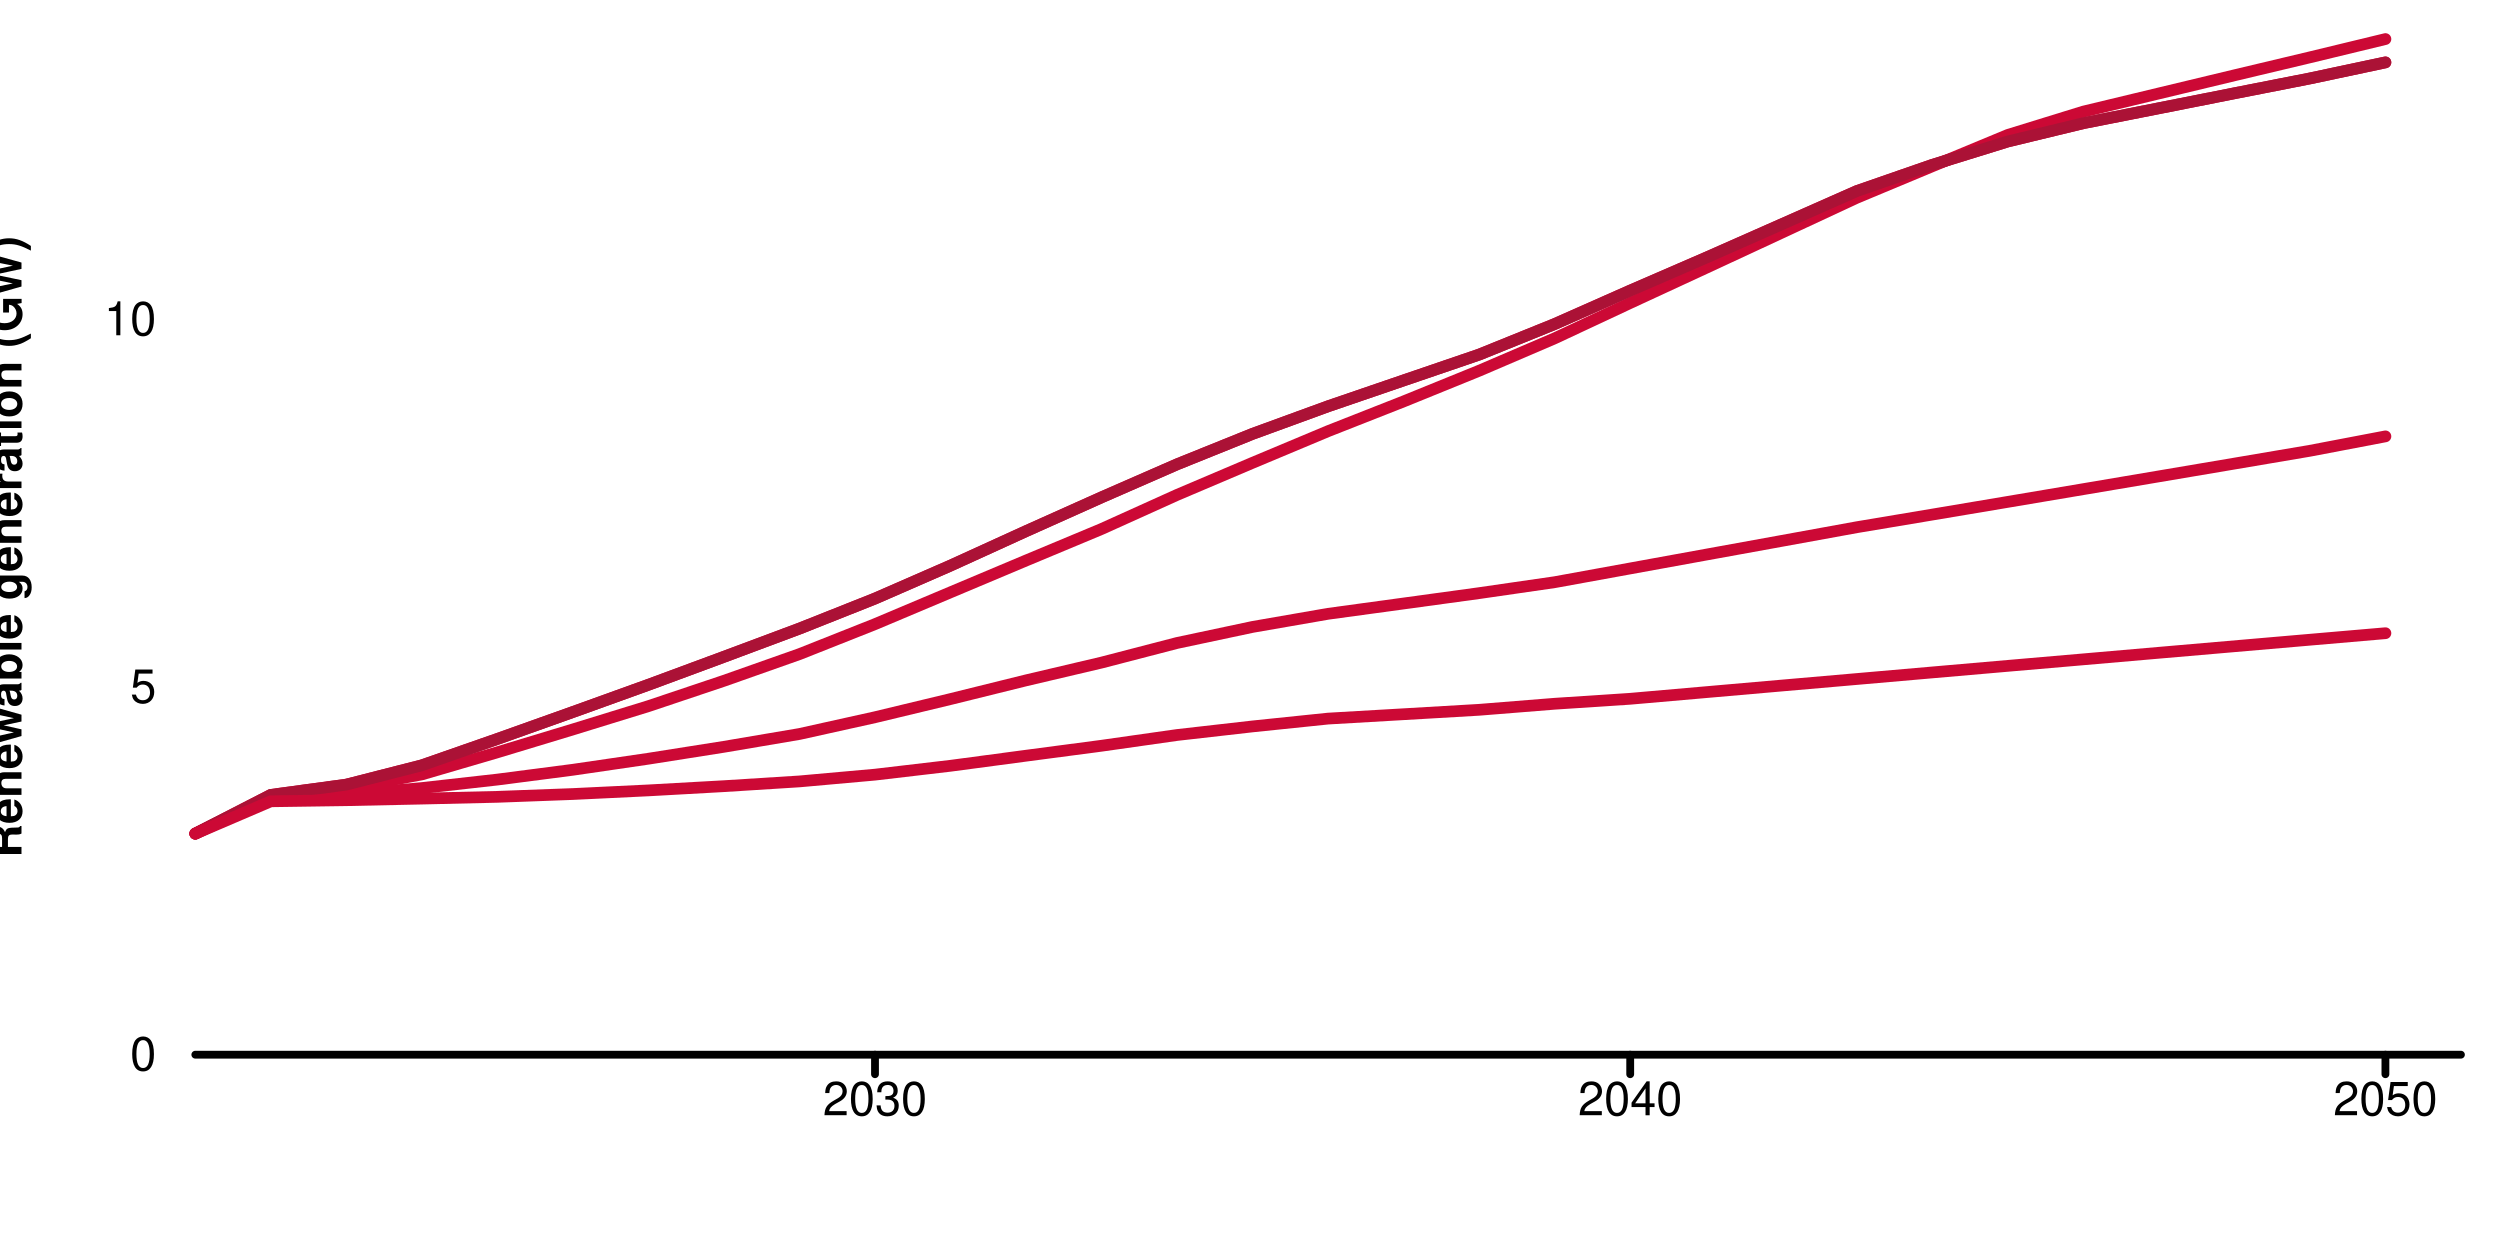
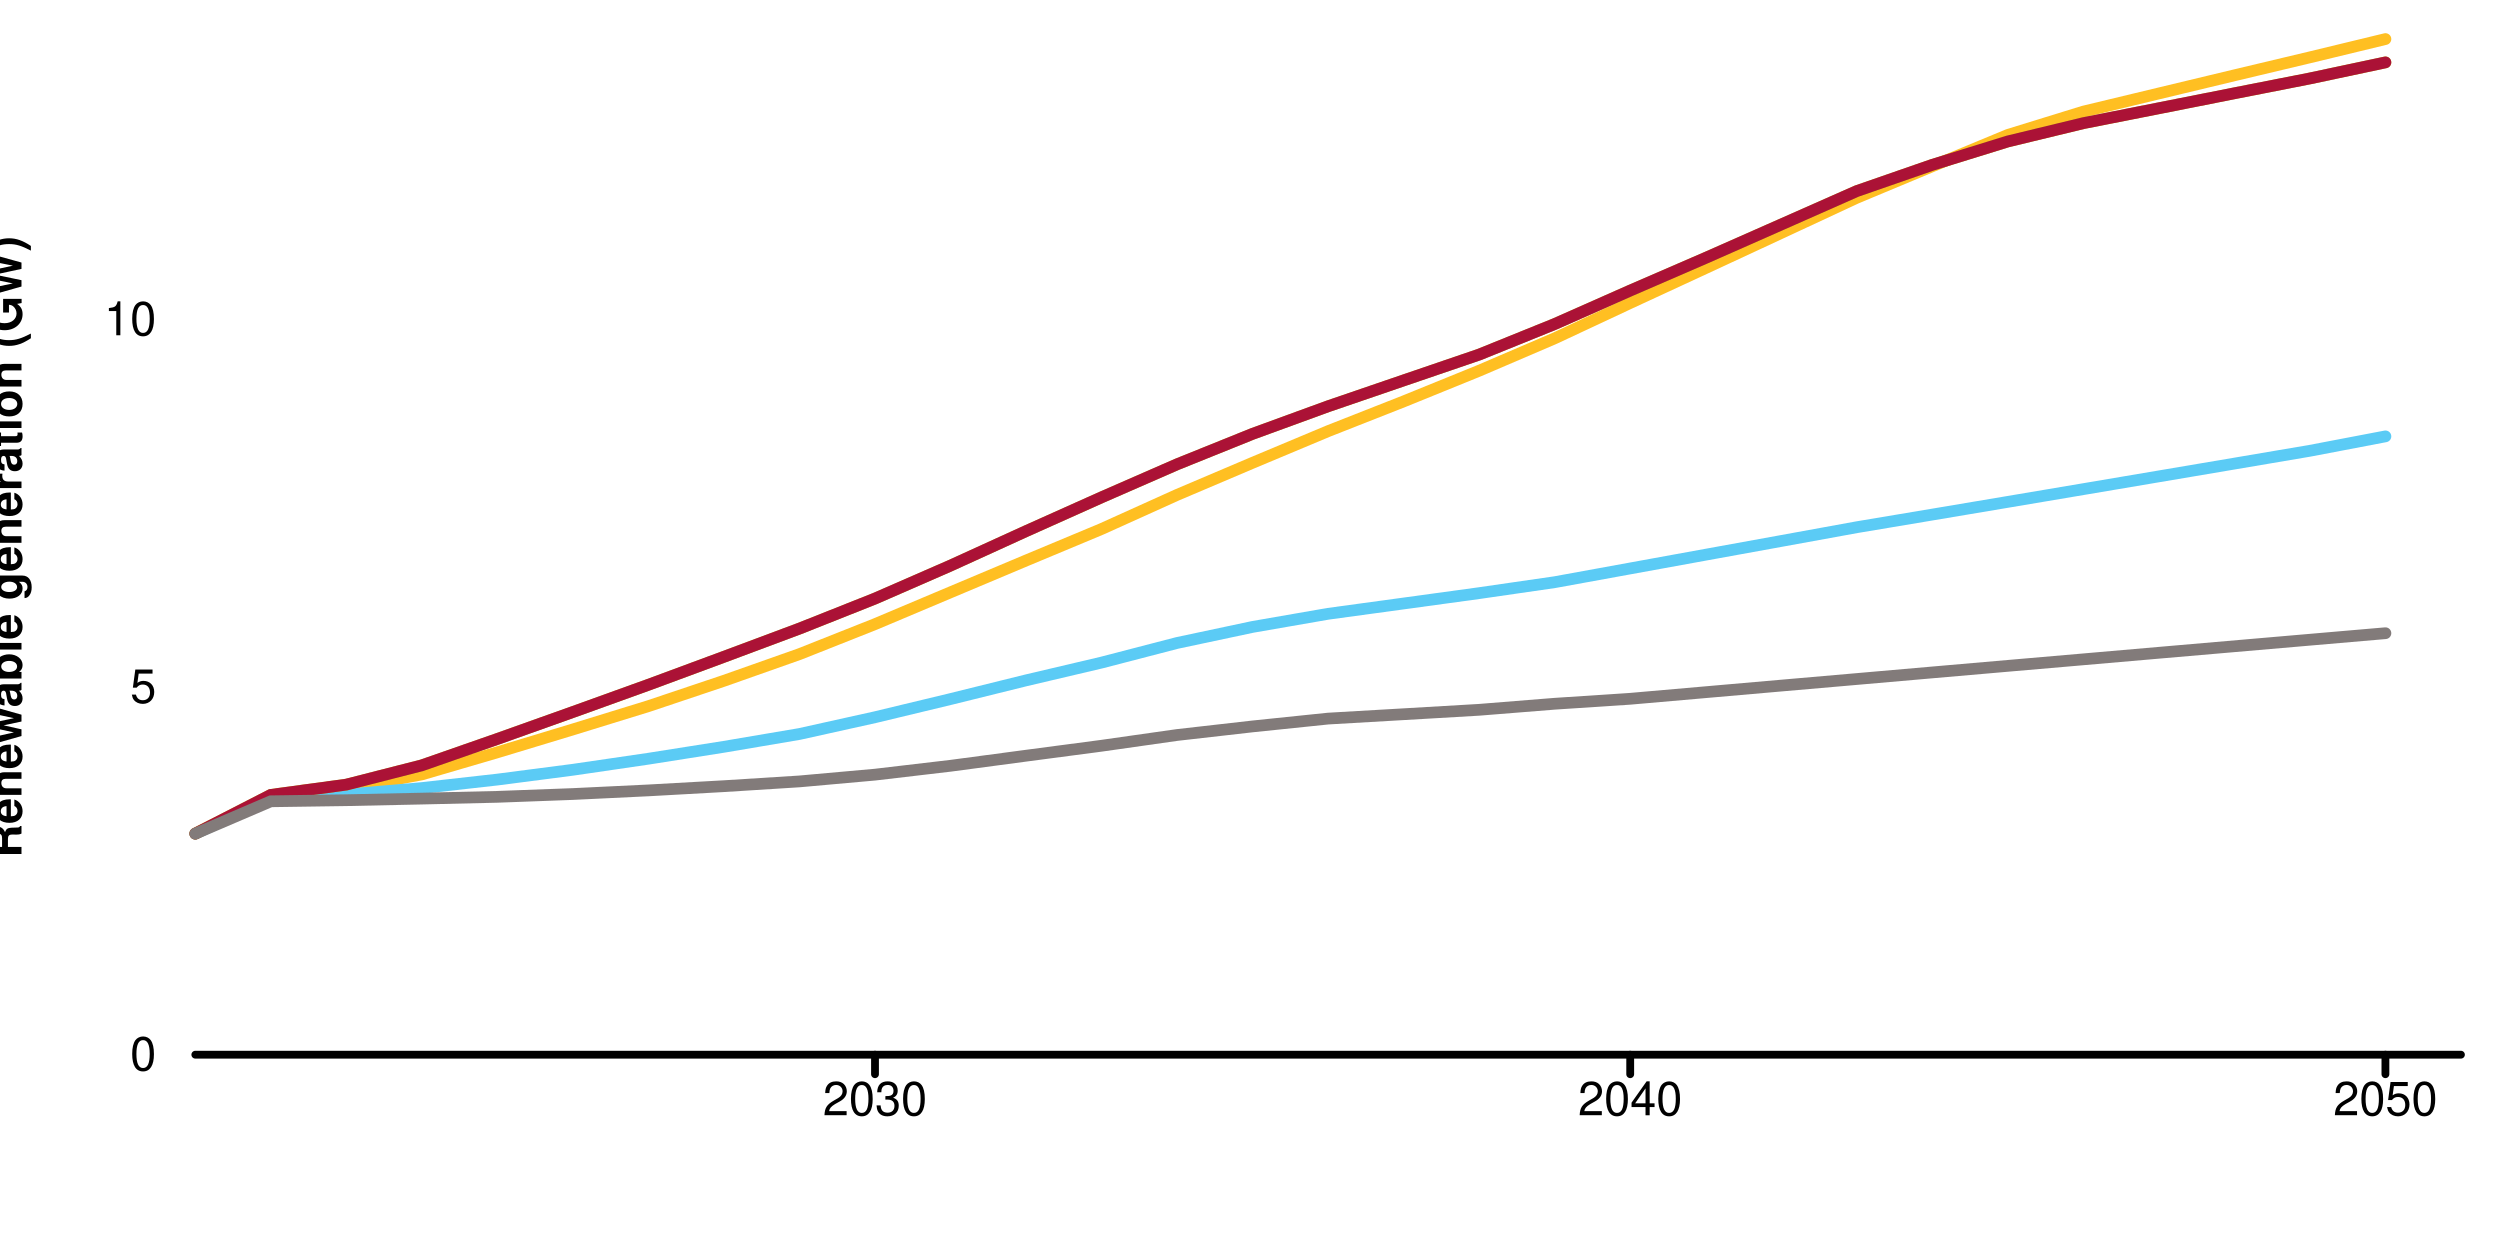
<svg xmlns="http://www.w3.org/2000/svg" width="640" height="320" viewBox="0 0 640 320" style="overflow:display" preserveAspectRatio="xMinYMin meet" overflow="visible">
  <defs>
    <style>
	.data-series path.line { fill-opacity: 0; }
	.data-series path.line.dotted { stroke-dasharray: 12 20 }
	.data-series circle { display: none; }
	.data-series:hover path.line, .data-series.on path.line { stroke-width: 5; }
	.data-series:hover circle, .data-series.on circle { display: inline; }
	.data-series circle:hover, .data-series circle.on { r: 6px!important; fill: black; }
	.grid { font-family: "Helvetica Neue",Helvetica,Arial,"Lucida Grande",sans-serif; }
	.grid line { stroke: rgb(0,0,0); stroke-width: 2; stroke-linecap: round; }
	.grid.grid-x text { text-anchor: middle; dominant-baseline: hanging; transform: translateY(10px); }
	.grid.grid-y text { text-anchor: end; dominant-baseline: middle; transform: translateX(-10px); }
	</style>
  </defs>
  <g class="grid grid-y">
    <line x1="50" y1="270" x2="630" y2="270" data-left="50" />
    <text x="50" y="270" text-anchor="end">0</text>
    <text x="50" y="175.908" text-anchor="end">5</text>
    <text x="50" y="81.815" text-anchor="end">10</text>
    <text style="text-anchor:middle;dominant-baseline:hanging;font-weight:bold;transform: translateY(140px) rotate(-90deg);">Renewable generation (GW)</text>
  </g>
  <g class="grid grid-x">
    <line class="tick" x1="224" y1="270" x2="224" y2="275" />
    <text x="224" y="270" text-anchor="middle">2030</text>
    <line class="tick" x1="417.333" y1="270" x2="417.333" y2="275" />
    <text x="417.333" y="270" text-anchor="middle">2040</text>
    <line class="tick" x1="610.667" y1="270" x2="610.667" y2="275" />
    <text x="610.667" y="270" text-anchor="middle">2050</text>
    <text style="text-anchor:middle;dominant-baseline:hanging;font-weight:bold;transform: translateY(140px) rotate(-90deg);" />
  </g>
  <g data-scenario="consumer-transformation" class="data-series">
-     <path d="M 50.00,213.39L 69.33,203.85L 88.67,201.87L 108.00,198.25L 127.33,192.59L 146.67,186.73L 166.00,180.77L 185.33,174.28L 204.67,167.45L 224.00,159.78L 243.33,151.63L 262.67,143.49L 282.00,135.42L 301.33,126.69L 320.67,118.47L 340.00,110.37L 359.33,102.76L 378.67,94.90L 398.00,86.61L 417.33,77.56L 436.67,68.61L 456.00,59.63L 475.33,50.63L 494.67,42.56L 514.00,34.54L 533.33,28.57L 552.67,23.92L 572.00,19.28L 591.33,14.68L 610.67,10.00" id="Consumer Transformation" class="line" stroke="#cc0935" stroke-width="3" stroke-linecap="round" />
-     <circle cx="50.00" cy="213.39" data-y="3.00796539" data-x="2021" r="4" fill="#cc0935" />
-     <circle cx="69.33" cy="203.85" data-y="3.515046037" data-x="2022" r="4" fill="#cc0935" />
-     <circle cx="88.67" cy="201.87" data-y="3.620449781" data-x="2023" r="4" fill="#cc0935" />
-     <circle cx="108.00" cy="198.25" data-y="3.812749717" data-x="2024" r="4" fill="#cc0935" />
-     <circle cx="127.33" cy="192.59" data-y="4.113260806" data-x="2025" r="4" fill="#cc0935" />
-     <circle cx="146.67" cy="186.73" data-y="4.424899953" data-x="2026" r="4" fill="#cc0935" />
-     <circle cx="166.00" cy="180.77" data-y="4.741723296" data-x="2027" r="4" fill="#cc0935" />
-     <circle cx="185.33" cy="174.28" data-y="5.086592741" data-x="2028" r="4" fill="#cc0935" />
-     <circle cx="204.67" cy="167.45" data-y="5.449696004" data-x="2029" r="4" fill="#cc0935" />
-     <circle cx="224.00" cy="159.78" data-y="5.857079922" data-x="2030" r="4" fill="#cc0935" />
-     <circle cx="243.33" cy="151.63" data-y="6.289918816" data-x="2031" r="4" fill="#cc0935" />
-     <circle cx="262.67" cy="143.49" data-y="6.722737566" data-x="2032" r="4" fill="#cc0935" />
-     <circle cx="282.00" cy="135.42" data-y="7.151230128" data-x="2033" r="4" fill="#cc0935" />
-     <circle cx="301.33" cy="126.69" data-y="7.615143071" data-x="2034" r="4" fill="#cc0935" />
-     <circle cx="320.67" cy="118.47" data-y="8.052239374" data-x="2035" r="4" fill="#cc0935" />
-     <circle cx="340.00" cy="110.37" data-y="8.482382009" data-x="2036" r="4" fill="#cc0935" />
-     <circle cx="359.33" cy="102.76" data-y="8.886782431" data-x="2037" r="4" fill="#cc0935" />
-     <circle cx="378.67" cy="94.90" data-y="9.304898184" data-x="2038" r="4" fill="#cc0935" />
-     <circle cx="398.00" cy="86.61" data-y="9.744981658" data-x="2039" r="4" fill="#cc0935" />
-     <circle cx="417.33" cy="77.56" data-y="10.22599253" data-x="2040" r="4" fill="#cc0935" />
-     <circle cx="436.67" cy="68.61" data-y="10.70163214" data-x="2041" r="4" fill="#cc0935" />
-     <circle cx="456.00" cy="59.63" data-y="11.1788584" data-x="2042" r="4" fill="#cc0935" />
-     <circle cx="475.33" cy="50.63" data-y="11.6571057" data-x="2043" r="4" fill="#cc0935" />
-     <circle cx="494.67" cy="42.56" data-y="12.08604521" data-x="2044" r="4" fill="#cc0935" />
-     <circle cx="514.00" cy="34.54" data-y="12.51234436" data-x="2045" r="4" fill="#cc0935" />
-     <circle cx="533.33" cy="28.57" data-y="12.82961039" data-x="2046" r="4" fill="#cc0935" />
-     <circle cx="552.67" cy="23.92" data-y="13.07648385" data-x="2047" r="4" fill="#cc0935" />
-     <circle cx="572.00" cy="19.28" data-y="13.3231861" data-x="2048" r="4" fill="#cc0935" />
-     <circle cx="591.33" cy="14.68" data-y="13.5674299" data-x="2049" r="4" fill="#cc0935" />
-     <circle cx="610.67" cy="10.00" data-y="13.81622686" data-x="2050" r="4" fill="#cc0935" />
+     <path d="M 50.00,213.39L 69.33,203.85L 88.67,201.87L 108.00,198.25L 127.33,192.59L 146.67,186.73L 166.00,180.77L 185.33,174.28L 204.67,167.45L 224.00,159.78L 243.33,151.63L 262.67,143.49L 282.00,135.42L 301.33,126.69L 320.67,118.47L 340.00,110.37L 359.33,102.76L 378.67,94.90L 398.00,86.61L 417.33,77.56L 436.67,68.61L 456.00,59.63L 475.33,50.63L 494.67,42.56L 514.00,34.54L 533.33,28.57L 552.67,23.92L 572.00,19.28L 591.33,14.68L 610.67,10.00" id="Consumer Transformation" class="line" stroke="#FFBF22" stroke-width="3" stroke-linecap="round" />
+     <circle cx="50.00" cy="213.39" data-y="3.00796539" data-x="2021" r="4" fill="#FFBF22" />
+     <circle cx="69.33" cy="203.85" data-y="3.515046037" data-x="2022" r="4" fill="#FFBF22" />
+     <circle cx="88.67" cy="201.87" data-y="3.620449781" data-x="2023" r="4" fill="#FFBF22" />
+     <circle cx="108.00" cy="198.25" data-y="3.812749717" data-x="2024" r="4" fill="#FFBF22" />
+     <circle cx="127.33" cy="192.59" data-y="4.113260806" data-x="2025" r="4" fill="#FFBF22" />
+     <circle cx="146.67" cy="186.73" data-y="4.424899953" data-x="2026" r="4" fill="#FFBF22" />
+     <circle cx="166.00" cy="180.77" data-y="4.741723296" data-x="2027" r="4" fill="#FFBF22" />
+     <circle cx="185.33" cy="174.28" data-y="5.086592741" data-x="2028" r="4" fill="#FFBF22" />
+     <circle cx="204.67" cy="167.45" data-y="5.449696004" data-x="2029" r="4" fill="#FFBF22" />
+     <circle cx="224.00" cy="159.78" data-y="5.857079922" data-x="2030" r="4" fill="#FFBF22" />
+     <circle cx="243.33" cy="151.63" data-y="6.289918816" data-x="2031" r="4" fill="#FFBF22" />
+     <circle cx="262.67" cy="143.49" data-y="6.722737566" data-x="2032" r="4" fill="#FFBF22" />
+     <circle cx="282.00" cy="135.42" data-y="7.151230128" data-x="2033" r="4" fill="#FFBF22" />
+     <circle cx="301.33" cy="126.69" data-y="7.615143071" data-x="2034" r="4" fill="#FFBF22" />
+     <circle cx="320.67" cy="118.47" data-y="8.052239374" data-x="2035" r="4" fill="#FFBF22" />
+     <circle cx="340.00" cy="110.37" data-y="8.482382009" data-x="2036" r="4" fill="#FFBF22" />
+     <circle cx="359.33" cy="102.76" data-y="8.886782431" data-x="2037" r="4" fill="#FFBF22" />
+     <circle cx="378.67" cy="94.90" data-y="9.304898184" data-x="2038" r="4" fill="#FFBF22" />
+     <circle cx="398.00" cy="86.61" data-y="9.744981658" data-x="2039" r="4" fill="#FFBF22" />
+     <circle cx="417.33" cy="77.56" data-y="10.22599253" data-x="2040" r="4" fill="#FFBF22" />
+     <circle cx="436.67" cy="68.61" data-y="10.70163214" data-x="2041" r="4" fill="#FFBF22" />
+     <circle cx="456.00" cy="59.63" data-y="11.1788584" data-x="2042" r="4" fill="#FFBF22" />
+     <circle cx="475.33" cy="50.63" data-y="11.6571057" data-x="2043" r="4" fill="#FFBF22" />
+     <circle cx="494.67" cy="42.56" data-y="12.08604521" data-x="2044" r="4" fill="#FFBF22" />
+     <circle cx="514.00" cy="34.54" data-y="12.51234436" data-x="2045" r="4" fill="#FFBF22" />
+     <circle cx="533.33" cy="28.57" data-y="12.82961039" data-x="2046" r="4" fill="#FFBF22" />
+     <circle cx="552.67" cy="23.92" data-y="13.07648385" data-x="2047" r="4" fill="#FFBF22" />
+     <circle cx="572.00" cy="19.28" data-y="13.3231861" data-x="2048" r="4" fill="#FFBF22" />
+     <circle cx="591.33" cy="14.68" data-y="13.5674299" data-x="2049" r="4" fill="#FFBF22" />
+     <circle cx="610.67" cy="10.00" data-y="13.81622686" data-x="2050" r="4" fill="#FFBF22" />
  </g>
  <g data-scenario="system-transformation" class="data-series">
-     <path d="M 50.00,213.41L 69.33,204.50L 88.67,203.40L 108.00,201.74L 127.33,199.57L 146.67,197.06L 166.00,194.23L 185.33,191.18L 204.67,187.90L 224.00,183.61L 243.33,178.96L 262.67,174.17L 282.00,169.62L 301.33,164.60L 320.67,160.49L 340.00,157.13L 359.33,154.49L 378.67,151.84L 398.00,149.04L 417.33,145.52L 436.67,142.00L 456.00,138.49L 475.33,134.97L 494.67,131.73L 514.00,128.48L 533.33,125.22L 552.67,121.95L 572.00,118.68L 591.33,115.40L 610.67,111.71" id="System Transformation" class="line" stroke="#cc0935" stroke-width="3" stroke-linecap="round" />
-     <circle cx="50.00" cy="213.41" data-y="3.006892389" data-x="2021" r="4" fill="#cc0935" />
-     <circle cx="69.33" cy="204.50" data-y="3.480425107" data-x="2022" r="4" fill="#cc0935" />
-     <circle cx="88.67" cy="203.40" data-y="3.538991447" data-x="2023" r="4" fill="#cc0935" />
-     <circle cx="108.00" cy="201.74" data-y="3.627071692" data-x="2024" r="4" fill="#cc0935" />
-     <circle cx="127.33" cy="199.57" data-y="3.742744082" data-x="2025" r="4" fill="#cc0935" />
-     <circle cx="146.67" cy="197.06" data-y="3.875949124" data-x="2026" r="4" fill="#cc0935" />
-     <circle cx="166.00" cy="194.23" data-y="4.026318959" data-x="2027" r="4" fill="#cc0935" />
-     <circle cx="185.33" cy="191.18" data-y="4.188621119" data-x="2028" r="4" fill="#cc0935" />
-     <circle cx="204.67" cy="187.90" data-y="4.362636377" data-x="2029" r="4" fill="#cc0935" />
-     <circle cx="224.00" cy="183.61" data-y="4.590609604" data-x="2030" r="4" fill="#cc0935" />
-     <circle cx="243.33" cy="178.96" data-y="4.83776166" data-x="2031" r="4" fill="#cc0935" />
-     <circle cx="262.67" cy="174.17" data-y="5.092561266" data-x="2032" r="4" fill="#cc0935" />
-     <circle cx="282.00" cy="169.62" data-y="5.333905021" data-x="2033" r="4" fill="#cc0935" />
-     <circle cx="301.33" cy="164.60" data-y="5.600930061" data-x="2034" r="4" fill="#cc0935" />
-     <circle cx="320.67" cy="160.49" data-y="5.819225774" data-x="2035" r="4" fill="#cc0935" />
-     <circle cx="340.00" cy="157.13" data-y="5.997879065" data-x="2036" r="4" fill="#cc0935" />
-     <circle cx="359.33" cy="154.49" data-y="6.138315011" data-x="2037" r="4" fill="#cc0935" />
-     <circle cx="378.67" cy="151.84" data-y="6.279131675" data-x="2038" r="4" fill="#cc0935" />
-     <circle cx="398.00" cy="149.04" data-y="6.427808931" data-x="2039" r="4" fill="#cc0935" />
-     <circle cx="417.33" cy="145.52" data-y="6.614619443" data-x="2040" r="4" fill="#cc0935" />
-     <circle cx="436.67" cy="142.00" data-y="6.801700172" data-x="2041" r="4" fill="#cc0935" />
-     <circle cx="456.00" cy="138.49" data-y="6.988492539" data-x="2042" r="4" fill="#cc0935" />
-     <circle cx="475.33" cy="134.97" data-y="7.175513172" data-x="2043" r="4" fill="#cc0935" />
-     <circle cx="494.67" cy="131.73" data-y="7.347801251" data-x="2044" r="4" fill="#cc0935" />
-     <circle cx="514.00" cy="128.48" data-y="7.520442856" data-x="2045" r="4" fill="#cc0935" />
-     <circle cx="533.33" cy="125.22" data-y="7.693573928" data-x="2046" r="4" fill="#cc0935" />
-     <circle cx="552.67" cy="121.95" data-y="7.867082712" data-x="2047" r="4" fill="#cc0935" />
-     <circle cx="572.00" cy="118.68" data-y="8.04098553" data-x="2048" r="4" fill="#cc0935" />
-     <circle cx="591.33" cy="115.40" data-y="8.215291964" data-x="2049" r="4" fill="#cc0935" />
-     <circle cx="610.67" cy="111.71" data-y="8.41155267" data-x="2050" r="4" fill="#cc0935" />
+     <path d="M 50.00,213.41L 69.33,204.50L 88.67,203.40L 108.00,201.74L 127.33,199.57L 146.67,197.06L 166.00,194.23L 185.33,191.18L 204.67,187.90L 224.00,183.61L 243.33,178.96L 262.67,174.17L 282.00,169.62L 301.33,164.60L 320.67,160.49L 340.00,157.13L 359.33,154.49L 378.67,151.84L 398.00,149.04L 417.33,145.52L 436.67,142.00L 456.00,138.49L 475.33,134.97L 494.67,131.73L 514.00,128.48L 533.33,125.22L 552.67,121.95L 572.00,118.68L 591.33,115.40L 610.67,111.71" id="System Transformation" class="line" stroke="#5BCBF5" stroke-width="3" stroke-linecap="round" />
+     <circle cx="50.00" cy="213.41" data-y="3.006892389" data-x="2021" r="4" fill="#5BCBF5" />
+     <circle cx="69.33" cy="204.50" data-y="3.480425107" data-x="2022" r="4" fill="#5BCBF5" />
+     <circle cx="88.67" cy="203.40" data-y="3.538991447" data-x="2023" r="4" fill="#5BCBF5" />
+     <circle cx="108.00" cy="201.74" data-y="3.627071692" data-x="2024" r="4" fill="#5BCBF5" />
+     <circle cx="127.33" cy="199.57" data-y="3.742744082" data-x="2025" r="4" fill="#5BCBF5" />
+     <circle cx="146.67" cy="197.06" data-y="3.875949124" data-x="2026" r="4" fill="#5BCBF5" />
+     <circle cx="166.00" cy="194.23" data-y="4.026318959" data-x="2027" r="4" fill="#5BCBF5" />
+     <circle cx="185.33" cy="191.18" data-y="4.188621119" data-x="2028" r="4" fill="#5BCBF5" />
+     <circle cx="204.67" cy="187.90" data-y="4.362636377" data-x="2029" r="4" fill="#5BCBF5" />
+     <circle cx="224.00" cy="183.61" data-y="4.590609604" data-x="2030" r="4" fill="#5BCBF5" />
+     <circle cx="243.33" cy="178.96" data-y="4.83776166" data-x="2031" r="4" fill="#5BCBF5" />
+     <circle cx="262.67" cy="174.17" data-y="5.092561266" data-x="2032" r="4" fill="#5BCBF5" />
+     <circle cx="282.00" cy="169.62" data-y="5.333905021" data-x="2033" r="4" fill="#5BCBF5" />
+     <circle cx="301.33" cy="164.60" data-y="5.600930061" data-x="2034" r="4" fill="#5BCBF5" />
+     <circle cx="320.67" cy="160.49" data-y="5.819225774" data-x="2035" r="4" fill="#5BCBF5" />
+     <circle cx="340.00" cy="157.13" data-y="5.997879065" data-x="2036" r="4" fill="#5BCBF5" />
+     <circle cx="359.33" cy="154.49" data-y="6.138315011" data-x="2037" r="4" fill="#5BCBF5" />
+     <circle cx="378.67" cy="151.84" data-y="6.279131675" data-x="2038" r="4" fill="#5BCBF5" />
+     <circle cx="398.00" cy="149.04" data-y="6.427808931" data-x="2039" r="4" fill="#5BCBF5" />
+     <circle cx="417.33" cy="145.52" data-y="6.614619443" data-x="2040" r="4" fill="#5BCBF5" />
+     <circle cx="436.67" cy="142.00" data-y="6.801700172" data-x="2041" r="4" fill="#5BCBF5" />
+     <circle cx="456.00" cy="138.49" data-y="6.988492539" data-x="2042" r="4" fill="#5BCBF5" />
+     <circle cx="475.33" cy="134.97" data-y="7.175513172" data-x="2043" r="4" fill="#5BCBF5" />
+     <circle cx="494.67" cy="131.73" data-y="7.347801251" data-x="2044" r="4" fill="#5BCBF5" />
+     <circle cx="514.00" cy="128.48" data-y="7.520442856" data-x="2045" r="4" fill="#5BCBF5" />
+     <circle cx="533.33" cy="125.22" data-y="7.693573928" data-x="2046" r="4" fill="#5BCBF5" />
+     <circle cx="552.67" cy="121.95" data-y="7.867082712" data-x="2047" r="4" fill="#5BCBF5" />
+     <circle cx="572.00" cy="118.68" data-y="8.04098553" data-x="2048" r="4" fill="#5BCBF5" />
+     <circle cx="591.33" cy="115.40" data-y="8.215291964" data-x="2049" r="4" fill="#5BCBF5" />
+     <circle cx="610.67" cy="111.71" data-y="8.41155267" data-x="2050" r="4" fill="#5BCBF5" />
  </g>
  <g data-scenario="leading-the-way" class="data-series">
-     <path d="M 50.00,213.41L 69.33,203.49L 88.67,200.86L 108.00,195.92L 127.33,189.17L 146.67,182.27L 166.00,175.30L 185.33,168.14L 204.67,160.91L 224.00,153.23L 243.33,144.79L 262.67,135.97L 282.00,127.31L 301.33,118.86L 320.67,111.06L 340.00,104.00L 359.33,97.38L 378.67,90.77L 398.00,82.95L 417.33,74.39L 436.67,66.01L 456.00,57.47L 475.33,48.92L 494.67,42.20L 514.00,36.21L 533.33,31.53L 552.67,27.71L 572.00,23.88L 591.33,20.08L 610.67,15.97" id="Leading The Way" class="line" stroke="#cc0935" stroke-width="3" stroke-linecap="round" />
-     <circle cx="50.00" cy="213.41" data-y="3.007160639" data-x="2021" r="4" fill="#cc0935" />
-     <circle cx="69.33" cy="203.49" data-y="3.534318448" data-x="2022" r="4" fill="#cc0935" />
-     <circle cx="88.67" cy="200.86" data-y="3.674195275" data-x="2023" r="4" fill="#cc0935" />
-     <circle cx="108.00" cy="195.92" data-y="3.936792612" data-x="2024" r="4" fill="#cc0935" />
-     <circle cx="127.33" cy="189.17" data-y="4.295294965" data-x="2025" r="4" fill="#cc0935" />
-     <circle cx="146.67" cy="182.27" data-y="4.662127581" data-x="2026" r="4" fill="#cc0935" />
-     <circle cx="166.00" cy="175.30" data-y="5.032440115" data-x="2027" r="4" fill="#cc0935" />
-     <circle cx="185.33" cy="168.14" data-y="5.412967098" data-x="2028" r="4" fill="#cc0935" />
-     <circle cx="204.67" cy="160.91" data-y="5.796951484" data-x="2029" r="4" fill="#cc0935" />
-     <circle cx="224.00" cy="153.23" data-y="6.205018195" data-x="2030" r="4" fill="#cc0935" />
-     <circle cx="243.33" cy="144.79" data-y="6.653679571" data-x="2031" r="4" fill="#cc0935" />
-     <circle cx="262.67" cy="135.97" data-y="7.122341404" data-x="2032" r="4" fill="#cc0935" />
-     <circle cx="282.00" cy="127.31" data-y="7.582374158" data-x="2033" r="4" fill="#cc0935" />
-     <circle cx="301.33" cy="118.86" data-y="8.031265393" data-x="2034" r="4" fill="#cc0935" />
-     <circle cx="320.67" cy="111.06" data-y="8.44586419" data-x="2035" r="4" fill="#cc0935" />
-     <circle cx="340.00" cy="104.00" data-y="8.821226342" data-x="2036" r="4" fill="#cc0935" />
-     <circle cx="359.33" cy="97.38" data-y="9.172680658" data-x="2037" r="4" fill="#cc0935" />
-     <circle cx="378.67" cy="90.77" data-y="9.524046339" data-x="2038" r="4" fill="#cc0935" />
-     <circle cx="398.00" cy="82.95" data-y="9.939541117" data-x="2039" r="4" fill="#cc0935" />
-     <circle cx="417.33" cy="74.39" data-y="10.39480189" data-x="2040" r="4" fill="#cc0935" />
-     <circle cx="436.67" cy="66.01" data-y="10.83986076" data-x="2041" r="4" fill="#cc0935" />
-     <circle cx="456.00" cy="57.47" data-y="11.29389067" data-x="2042" r="4" fill="#cc0935" />
-     <circle cx="475.33" cy="48.92" data-y="11.74829516" data-x="2043" r="4" fill="#cc0935" />
-     <circle cx="494.67" cy="42.20" data-y="12.10540268" data-x="2044" r="4" fill="#cc0935" />
-     <circle cx="514.00" cy="36.21" data-y="12.42368884" data-x="2045" r="4" fill="#cc0935" />
-     <circle cx="533.33" cy="31.53" data-y="12.67192048" data-x="2046" r="4" fill="#cc0935" />
-     <circle cx="552.67" cy="27.71" data-y="12.87504101" data-x="2047" r="4" fill="#cc0935" />
-     <circle cx="572.00" cy="23.88" data-y="13.07850069" data-x="2048" r="4" fill="#cc0935" />
-     <circle cx="591.33" cy="20.08" data-y="13.28082034" data-x="2049" r="4" fill="#cc0935" />
-     <circle cx="610.67" cy="15.97" data-y="13.49899907" data-x="2050" r="4" fill="#cc0935" />
+     <path d="M 50.00,213.41L 69.33,203.49L 88.67,200.86L 108.00,195.92L 127.33,189.17L 146.67,182.27L 166.00,175.30L 185.33,168.14L 204.67,160.91L 224.00,153.23L 243.33,144.79L 262.67,135.97L 282.00,127.31L 301.33,118.86L 320.67,111.06L 340.00,104.00L 359.33,97.38L 378.67,90.77L 398.00,82.95L 417.33,74.39L 436.67,66.01L 456.00,57.47L 475.33,48.92L 494.67,42.20L 514.00,36.21L 533.33,31.53L 552.67,27.71L 572.00,23.88L 591.33,20.08L 610.67,15.97" id="Leading The Way" class="line" stroke="#C2CD23" stroke-width="3" stroke-linecap="round" />
+     <circle cx="50.00" cy="213.41" data-y="3.007160639" data-x="2021" r="4" fill="#C2CD23" />
+     <circle cx="69.33" cy="203.49" data-y="3.534318448" data-x="2022" r="4" fill="#C2CD23" />
+     <circle cx="88.67" cy="200.86" data-y="3.674195275" data-x="2023" r="4" fill="#C2CD23" />
+     <circle cx="108.00" cy="195.92" data-y="3.936792612" data-x="2024" r="4" fill="#C2CD23" />
+     <circle cx="127.33" cy="189.17" data-y="4.295294965" data-x="2025" r="4" fill="#C2CD23" />
+     <circle cx="146.67" cy="182.27" data-y="4.662127581" data-x="2026" r="4" fill="#C2CD23" />
+     <circle cx="166.00" cy="175.30" data-y="5.032440115" data-x="2027" r="4" fill="#C2CD23" />
+     <circle cx="185.33" cy="168.14" data-y="5.412967098" data-x="2028" r="4" fill="#C2CD23" />
+     <circle cx="204.67" cy="160.91" data-y="5.796951484" data-x="2029" r="4" fill="#C2CD23" />
+     <circle cx="224.00" cy="153.23" data-y="6.205018195" data-x="2030" r="4" fill="#C2CD23" />
+     <circle cx="243.33" cy="144.79" data-y="6.653679571" data-x="2031" r="4" fill="#C2CD23" />
+     <circle cx="262.67" cy="135.97" data-y="7.122341404" data-x="2032" r="4" fill="#C2CD23" />
+     <circle cx="282.00" cy="127.31" data-y="7.582374158" data-x="2033" r="4" fill="#C2CD23" />
+     <circle cx="301.33" cy="118.86" data-y="8.031265393" data-x="2034" r="4" fill="#C2CD23" />
+     <circle cx="320.67" cy="111.06" data-y="8.44586419" data-x="2035" r="4" fill="#C2CD23" />
+     <circle cx="340.00" cy="104.00" data-y="8.821226342" data-x="2036" r="4" fill="#C2CD23" />
+     <circle cx="359.33" cy="97.38" data-y="9.172680658" data-x="2037" r="4" fill="#C2CD23" />
+     <circle cx="378.67" cy="90.77" data-y="9.524046339" data-x="2038" r="4" fill="#C2CD23" />
+     <circle cx="398.00" cy="82.95" data-y="9.939541117" data-x="2039" r="4" fill="#C2CD23" />
+     <circle cx="417.33" cy="74.39" data-y="10.39480189" data-x="2040" r="4" fill="#C2CD23" />
+     <circle cx="436.67" cy="66.01" data-y="10.83986076" data-x="2041" r="4" fill="#C2CD23" />
+     <circle cx="456.00" cy="57.47" data-y="11.29389067" data-x="2042" r="4" fill="#C2CD23" />
+     <circle cx="475.33" cy="48.92" data-y="11.74829516" data-x="2043" r="4" fill="#C2CD23" />
+     <circle cx="494.67" cy="42.20" data-y="12.10540268" data-x="2044" r="4" fill="#C2CD23" />
+     <circle cx="514.00" cy="36.21" data-y="12.42368884" data-x="2045" r="4" fill="#C2CD23" />
+     <circle cx="533.33" cy="31.53" data-y="12.67192048" data-x="2046" r="4" fill="#C2CD23" />
+     <circle cx="552.67" cy="27.71" data-y="12.87504101" data-x="2047" r="4" fill="#C2CD23" />
+     <circle cx="572.00" cy="23.88" data-y="13.07850069" data-x="2048" r="4" fill="#C2CD23" />
+     <circle cx="591.33" cy="20.08" data-y="13.28082034" data-x="2049" r="4" fill="#C2CD23" />
+     <circle cx="610.67" cy="15.97" data-y="13.49899907" data-x="2050" r="4" fill="#C2CD23" />
  </g>
  <g data-scenario="planning-scenario" class="data-series">
    <path d="M 50.00,213.41L 69.33,203.49L 88.67,200.86L 108.00,195.92L 127.33,189.17L 146.67,182.27L 166.00,175.30L 185.33,168.14L 204.67,160.91L 224.00,153.23L 243.33,144.79L 262.67,135.97L 282.00,127.31L 301.33,118.86L 320.67,111.06L 340.00,104.00L 359.33,97.38L 378.67,90.77L 398.00,82.95L 417.33,74.39L 436.67,66.01L 456.00,57.47L 475.33,48.92L 494.67,42.20L 514.00,36.21L 533.33,31.53L 552.67,27.71L 572.00,23.88L 591.33,20.08L 610.67,15.97" id="NPg Planning Scenario" class="line" stroke="#ab1236" stroke-width="3" stroke-linecap="round" />
    <circle cx="50.00" cy="213.41" data-y="3.007160639" data-x="2021" r="4" fill="#ab1236" />
    <circle cx="69.33" cy="203.49" data-y="3.534318448" data-x="2022" r="4" fill="#ab1236" />
    <circle cx="88.67" cy="200.86" data-y="3.674195275" data-x="2023" r="4" fill="#ab1236" />
    <circle cx="108.00" cy="195.92" data-y="3.936792612" data-x="2024" r="4" fill="#ab1236" />
    <circle cx="127.33" cy="189.17" data-y="4.295294965" data-x="2025" r="4" fill="#ab1236" />
    <circle cx="146.67" cy="182.27" data-y="4.662127581" data-x="2026" r="4" fill="#ab1236" />
    <circle cx="166.00" cy="175.30" data-y="5.032440115" data-x="2027" r="4" fill="#ab1236" />
    <circle cx="185.33" cy="168.14" data-y="5.412967098" data-x="2028" r="4" fill="#ab1236" />
    <circle cx="204.67" cy="160.91" data-y="5.796951484" data-x="2029" r="4" fill="#ab1236" />
    <circle cx="224.00" cy="153.23" data-y="6.205018195" data-x="2030" r="4" fill="#ab1236" />
    <circle cx="243.33" cy="144.79" data-y="6.653679571" data-x="2031" r="4" fill="#ab1236" />
    <circle cx="262.67" cy="135.97" data-y="7.122341404" data-x="2032" r="4" fill="#ab1236" />
    <circle cx="282.00" cy="127.31" data-y="7.582374158" data-x="2033" r="4" fill="#ab1236" />
    <circle cx="301.33" cy="118.86" data-y="8.031265393" data-x="2034" r="4" fill="#ab1236" />
    <circle cx="320.67" cy="111.06" data-y="8.44586419" data-x="2035" r="4" fill="#ab1236" />
    <circle cx="340.00" cy="104.00" data-y="8.821226342" data-x="2036" r="4" fill="#ab1236" />
    <circle cx="359.33" cy="97.38" data-y="9.172680658" data-x="2037" r="4" fill="#ab1236" />
    <circle cx="378.67" cy="90.77" data-y="9.524046339" data-x="2038" r="4" fill="#ab1236" />
    <circle cx="398.00" cy="82.95" data-y="9.939541117" data-x="2039" r="4" fill="#ab1236" />
    <circle cx="417.33" cy="74.39" data-y="10.39480189" data-x="2040" r="4" fill="#ab1236" />
    <circle cx="436.67" cy="66.01" data-y="10.83986076" data-x="2041" r="4" fill="#ab1236" />
    <circle cx="456.00" cy="57.47" data-y="11.29389067" data-x="2042" r="4" fill="#ab1236" />
    <circle cx="475.33" cy="48.92" data-y="11.74829516" data-x="2043" r="4" fill="#ab1236" />
    <circle cx="494.67" cy="42.20" data-y="12.10540268" data-x="2044" r="4" fill="#ab1236" />
    <circle cx="514.00" cy="36.21" data-y="12.42368884" data-x="2045" r="4" fill="#ab1236" />
    <circle cx="533.33" cy="31.53" data-y="12.67192048" data-x="2046" r="4" fill="#ab1236" />
    <circle cx="552.67" cy="27.71" data-y="12.87504101" data-x="2047" r="4" fill="#ab1236" />
    <circle cx="572.00" cy="23.88" data-y="13.07850069" data-x="2048" r="4" fill="#ab1236" />
    <circle cx="591.33" cy="20.08" data-y="13.28082034" data-x="2049" r="4" fill="#ab1236" />
    <circle cx="610.67" cy="15.97" data-y="13.49899907" data-x="2050" r="4" fill="#ab1236" />
  </g>
  <g data-scenario="falling-short" class="data-series">
-     <path d="M 50.00,213.42L 69.33,205.13L 88.67,204.85L 108.00,204.44L 127.33,203.99L 146.67,203.27L 166.00,202.34L 185.33,201.26L 204.67,200.04L 224.00,198.31L 243.33,196.04L 262.67,193.46L 282.00,190.91L 301.33,188.16L 320.67,185.96L 340.00,183.96L 359.33,182.84L 378.67,181.71L 398.00,180.16L 417.33,178.89L 436.67,177.20L 456.00,175.51L 475.33,173.83L 494.67,172.14L 514.00,170.46L 533.33,168.79L 552.67,167.11L 572.00,165.44L 591.33,163.77L 610.67,162.10" id="Falling Short" class="line" stroke="#cc0935" stroke-width="3" stroke-linecap="round" />
-     <circle cx="50.00" cy="213.42" data-y="3.006758264" data-x="2021" r="4" fill="#cc0935" />
-     <circle cx="69.33" cy="205.13" data-y="3.447245522" data-x="2022" r="4" fill="#cc0935" />
-     <circle cx="88.67" cy="204.85" data-y="3.462172322" data-x="2023" r="4" fill="#cc0935" />
-     <circle cx="108.00" cy="204.44" data-y="3.483786231" data-x="2024" r="4" fill="#cc0935" />
-     <circle cx="127.33" cy="203.99" data-y="3.50757944" data-x="2025" r="4" fill="#cc0935" />
-     <circle cx="146.67" cy="203.27" data-y="3.545843923" data-x="2026" r="4" fill="#cc0935" />
-     <circle cx="166.00" cy="202.34" data-y="3.595522115" data-x="2027" r="4" fill="#cc0935" />
-     <circle cx="185.33" cy="201.26" data-y="3.652636534" data-x="2028" r="4" fill="#cc0935" />
-     <circle cx="204.67" cy="200.04" data-y="3.717451007" data-x="2029" r="4" fill="#cc0935" />
-     <circle cx="224.00" cy="198.31" data-y="3.809571646" data-x="2030" r="4" fill="#cc0935" />
-     <circle cx="243.33" cy="196.04" data-y="3.930150048" data-x="2031" r="4" fill="#cc0935" />
-     <circle cx="262.67" cy="193.46" data-y="4.067394348" data-x="2032" r="4" fill="#cc0935" />
-     <circle cx="282.00" cy="190.91" data-y="4.202572882" data-x="2033" r="4" fill="#cc0935" />
-     <circle cx="301.33" cy="188.16" data-y="4.348805045" data-x="2034" r="4" fill="#cc0935" />
-     <circle cx="320.67" cy="185.96" data-y="4.465882603" data-x="2035" r="4" fill="#cc0935" />
-     <circle cx="340.00" cy="183.96" data-y="4.571883648" data-x="2036" r="4" fill="#cc0935" />
-     <circle cx="359.33" cy="182.84" data-y="4.631683434" data-x="2037" r="4" fill="#cc0935" />
-     <circle cx="378.67" cy="181.71" data-y="4.691530656" data-x="2038" r="4" fill="#cc0935" />
-     <circle cx="398.00" cy="180.16" data-y="4.774159251" data-x="2039" r="4" fill="#cc0935" />
-     <circle cx="417.33" cy="178.89" data-y="4.841363586" data-x="2040" r="4" fill="#cc0935" />
-     <circle cx="436.67" cy="177.20" data-y="4.931240585" data-x="2041" r="4" fill="#cc0935" />
-     <circle cx="456.00" cy="175.51" data-y="5.020974064" data-x="2042" r="4" fill="#cc0935" />
-     <circle cx="475.33" cy="173.83" data-y="5.110558682" data-x="2043" r="4" fill="#cc0935" />
-     <circle cx="494.67" cy="172.14" data-y="5.199998821" data-x="2044" r="4" fill="#cc0935" />
-     <circle cx="514.00" cy="170.46" data-y="5.289293998" data-x="2045" r="4" fill="#cc0935" />
-     <circle cx="533.33" cy="168.79" data-y="5.378439455" data-x="2046" r="4" fill="#cc0935" />
-     <circle cx="552.67" cy="167.11" data-y="5.4674427" data-x="2047" r="4" fill="#cc0935" />
-     <circle cx="572.00" cy="165.44" data-y="5.556297556" data-x="2048" r="4" fill="#cc0935" />
-     <circle cx="591.33" cy="163.77" data-y="5.645006254" data-x="2049" r="4" fill="#cc0935" />
-     <circle cx="610.67" cy="162.10" data-y="5.733567309" data-x="2050" r="4" fill="#cc0935" />
+     <path d="M 50.00,213.42L 69.33,205.13L 88.67,204.85L 108.00,204.44L 127.33,203.99L 146.67,203.27L 166.00,202.34L 185.33,201.26L 204.67,200.04L 224.00,198.31L 243.33,196.04L 262.67,193.46L 282.00,190.91L 301.33,188.16L 320.67,185.96L 340.00,183.96L 359.33,182.84L 378.67,181.71L 398.00,180.16L 417.33,178.89L 436.67,177.20L 456.00,175.51L 475.33,173.83L 494.67,172.14L 514.00,170.46L 533.33,168.79L 552.67,167.11L 572.00,165.44L 591.33,163.77L 610.67,162.10" id="Falling Short" class="line" stroke="#827B7A" stroke-width="3" stroke-linecap="round" />
+     <circle cx="50.00" cy="213.42" data-y="3.006758264" data-x="2021" r="4" fill="#827B7A" />
+     <circle cx="69.33" cy="205.13" data-y="3.447245522" data-x="2022" r="4" fill="#827B7A" />
+     <circle cx="88.67" cy="204.85" data-y="3.462172322" data-x="2023" r="4" fill="#827B7A" />
+     <circle cx="108.00" cy="204.44" data-y="3.483786231" data-x="2024" r="4" fill="#827B7A" />
+     <circle cx="127.33" cy="203.99" data-y="3.50757944" data-x="2025" r="4" fill="#827B7A" />
+     <circle cx="146.67" cy="203.27" data-y="3.545843923" data-x="2026" r="4" fill="#827B7A" />
+     <circle cx="166.00" cy="202.34" data-y="3.595522115" data-x="2027" r="4" fill="#827B7A" />
+     <circle cx="185.33" cy="201.26" data-y="3.652636534" data-x="2028" r="4" fill="#827B7A" />
+     <circle cx="204.67" cy="200.04" data-y="3.717451007" data-x="2029" r="4" fill="#827B7A" />
+     <circle cx="224.00" cy="198.31" data-y="3.809571646" data-x="2030" r="4" fill="#827B7A" />
+     <circle cx="243.33" cy="196.04" data-y="3.930150048" data-x="2031" r="4" fill="#827B7A" />
+     <circle cx="262.67" cy="193.46" data-y="4.067394348" data-x="2032" r="4" fill="#827B7A" />
+     <circle cx="282.00" cy="190.91" data-y="4.202572882" data-x="2033" r="4" fill="#827B7A" />
+     <circle cx="301.33" cy="188.16" data-y="4.348805045" data-x="2034" r="4" fill="#827B7A" />
+     <circle cx="320.67" cy="185.96" data-y="4.465882603" data-x="2035" r="4" fill="#827B7A" />
+     <circle cx="340.00" cy="183.96" data-y="4.571883648" data-x="2036" r="4" fill="#827B7A" />
+     <circle cx="359.33" cy="182.84" data-y="4.631683434" data-x="2037" r="4" fill="#827B7A" />
+     <circle cx="378.67" cy="181.71" data-y="4.691530656" data-x="2038" r="4" fill="#827B7A" />
+     <circle cx="398.00" cy="180.16" data-y="4.774159251" data-x="2039" r="4" fill="#827B7A" />
+     <circle cx="417.33" cy="178.89" data-y="4.841363586" data-x="2040" r="4" fill="#827B7A" />
+     <circle cx="436.67" cy="177.20" data-y="4.931240585" data-x="2041" r="4" fill="#827B7A" />
+     <circle cx="456.00" cy="175.51" data-y="5.020974064" data-x="2042" r="4" fill="#827B7A" />
+     <circle cx="475.33" cy="173.83" data-y="5.110558682" data-x="2043" r="4" fill="#827B7A" />
+     <circle cx="494.67" cy="172.14" data-y="5.199998821" data-x="2044" r="4" fill="#827B7A" />
+     <circle cx="514.00" cy="170.46" data-y="5.289293998" data-x="2045" r="4" fill="#827B7A" />
+     <circle cx="533.33" cy="168.79" data-y="5.378439455" data-x="2046" r="4" fill="#827B7A" />
+     <circle cx="552.67" cy="167.11" data-y="5.4674427" data-x="2047" r="4" fill="#827B7A" />
+     <circle cx="572.00" cy="165.44" data-y="5.556297556" data-x="2048" r="4" fill="#827B7A" />
+     <circle cx="591.33" cy="163.77" data-y="5.645006254" data-x="2049" r="4" fill="#827B7A" />
+     <circle cx="610.67" cy="162.10" data-y="5.733567309" data-x="2050" r="4" fill="#827B7A" />
  </g>
</svg>
